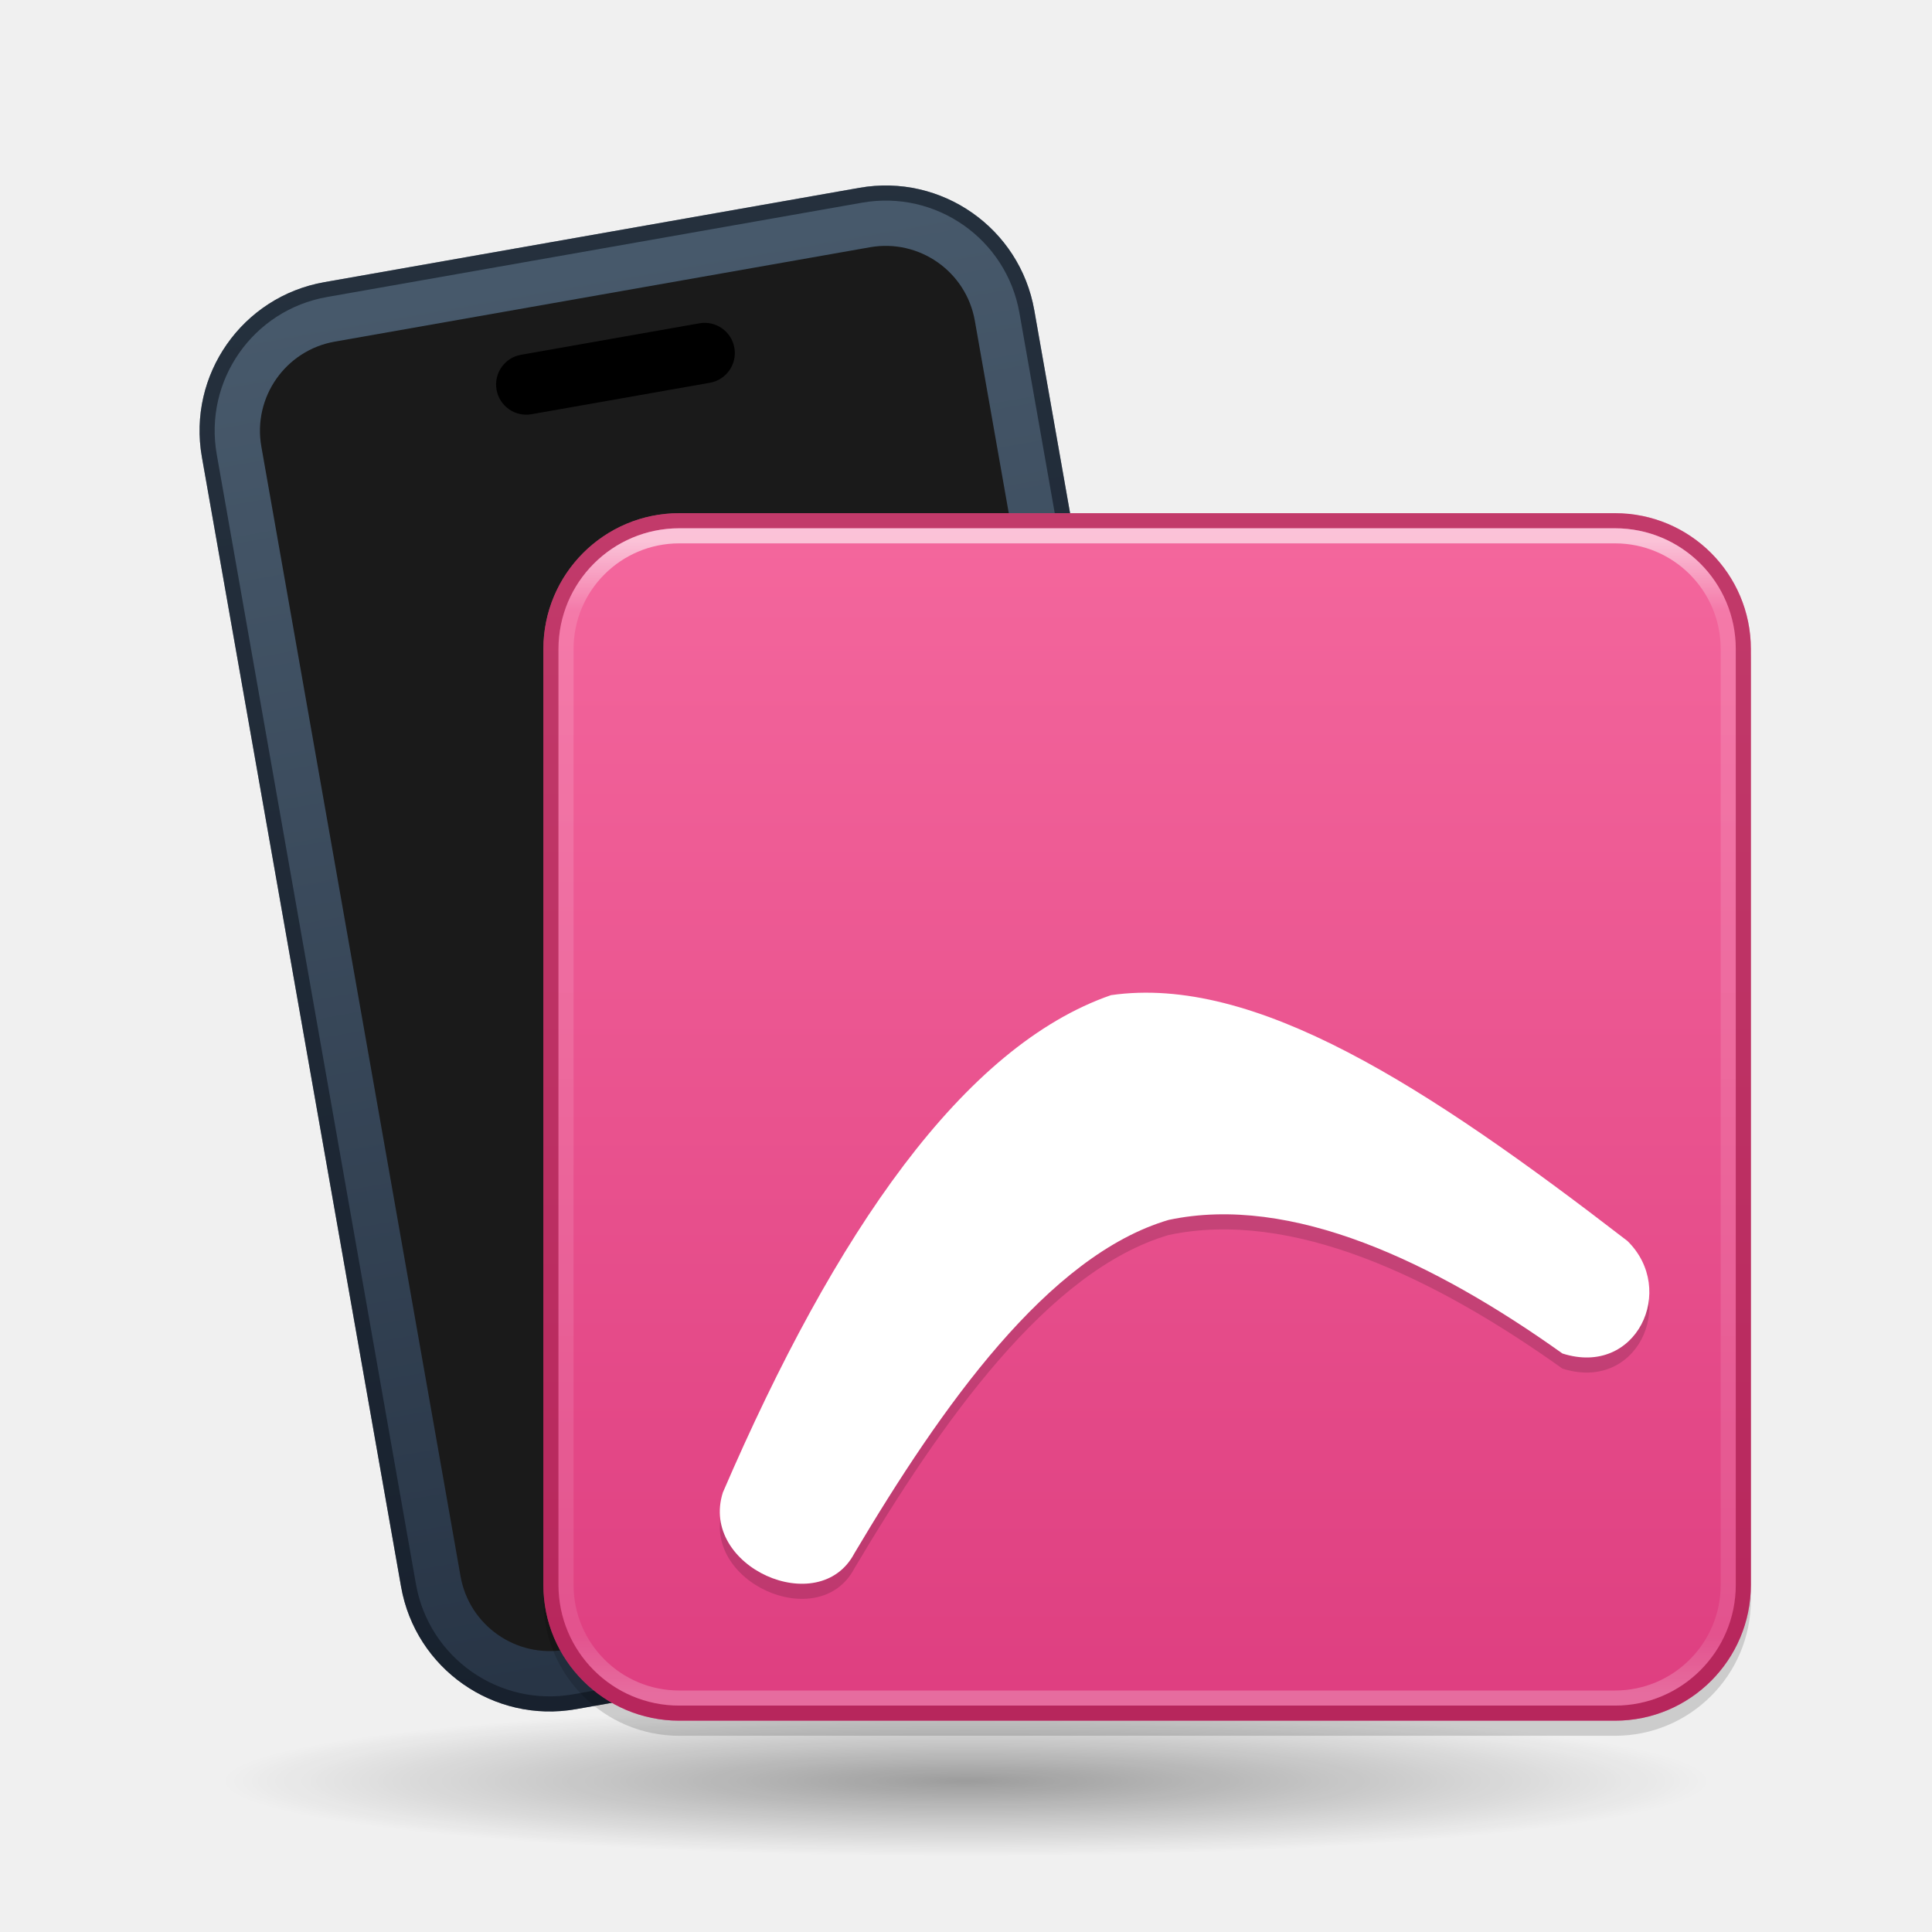
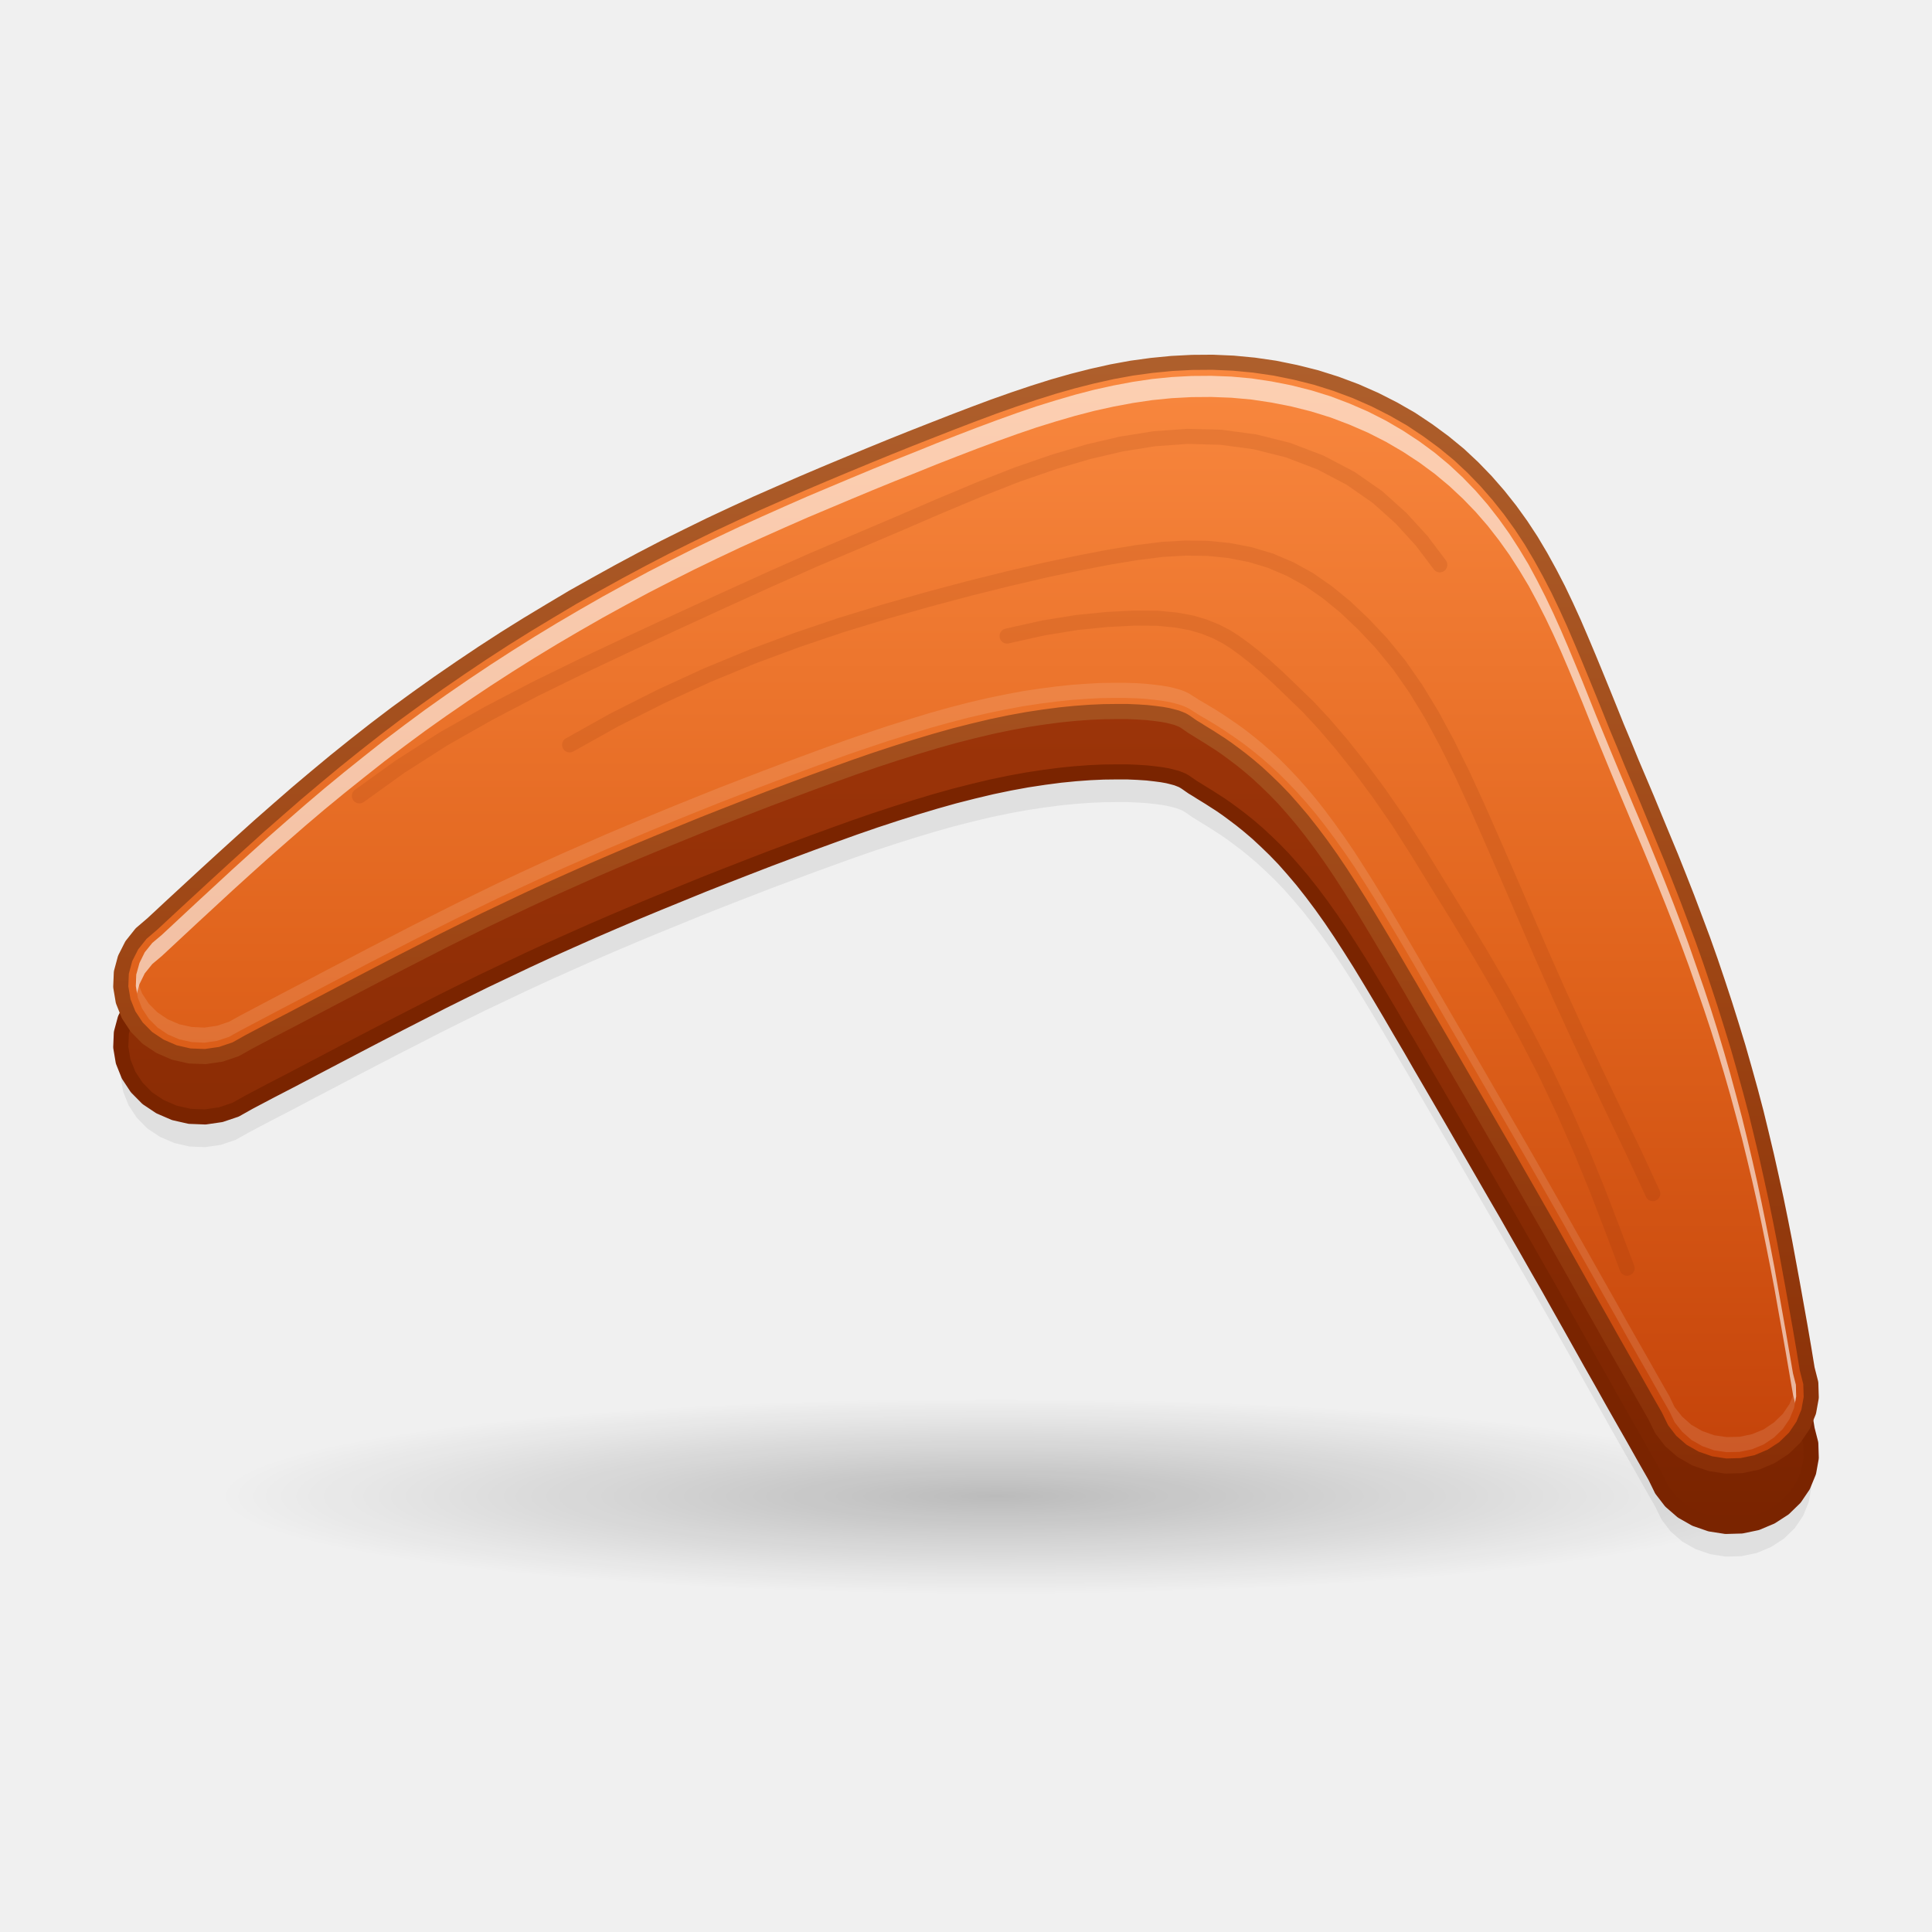
<svg xmlns="http://www.w3.org/2000/svg" width="128" height="128" viewBox="0 0 128 128">
  <defs>
-     <linearGradient id="tile" x1="0" y1="0" x2="0" y2="1">
-       <stop offset="0" stop-color="#f4679d" />
-       <stop offset="1" stop-color="#de3e80" />
+     <linearGradient id="face" gradientUnits="userSpaceOnUse" x1="0" y1="24.00" x2="0" y2="97.13">
+       <stop offset="0" stop-color="#f9883f" />
+       <stop offset="0.55" stop-color="#e0631c" />
+       <stop offset="1" stop-color="#c4430a" />
    </linearGradient>
-     <linearGradient id="phone" x1="0" y1="0" x2="0" y2="1">
-       <stop offset="0" stop-color="#485a6c" />
-       <stop offset="1" stop-color="#273445" />
+     <linearGradient id="contour" gradientUnits="userSpaceOnUse" x1="0" y1="24.00" x2="0" y2="97.13">
+       <stop offset="0" stop-color="#ae5f2c" />
+       <stop offset="0.55" stop-color="#9d4514" />
+       <stop offset="1" stop-color="#892f07" />
    </linearGradient>
-     <linearGradient id="hl" x1="0" y1="0" x2="0" y2="1">
-       <stop offset="0" stop-color="#fff" />
-       <stop offset=".06" stop-color="#fff" stop-opacity=".235" />
-       <stop offset=".95" stop-color="#fff" stop-opacity=".157" />
-       <stop offset="1" stop-color="#fff" stop-opacity=".392" />
+     <linearGradient id="flanc" gradientUnits="userSpaceOnUse" x1="0" y1="28.00" x2="0" y2="101.13">
+       <stop offset="0" stop-color="#a83a0c" />
+       <stop offset="1" stop-color="#7a2400" />
    </linearGradient>
-     <radialGradient id="floor">
-       <stop offset="0" stop-color="#000" />
+     <path id="int" d="M15.90,68.29 L17.34,67.53 L18.78,66.77 L20.22,66.02 L21.66,65.26 L23.08,64.52 L24.51,63.77 L25.93,63.04 L27.34,62.31 L28.75,61.60 L30.16,60.89 L31.57,60.20 L32.99,59.51 L34.42,58.84 L35.85,58.18 L37.29,57.53 L38.75,56.89 L40.21,56.25 L41.68,55.63 L43.16,55.01 L44.64,54.40 L46.13,53.80 L47.60,53.21 L49.07,52.64 L50.53,52.08 L51.98,51.53 L53.41,51.00 L54.82,50.48 L56.21,49.98 L57.59,49.51 L58.94,49.06 L60.28,48.64 L61.59,48.24 L62.88,47.88 L64.15,47.55 L65.39,47.26 L66.60,47.01 L67.77,46.79 L68.90,46.62 L69.99,46.48 L71.02,46.37 L72.00,46.30 L72.91,46.25 L73.76,46.24 L74.54,46.24 L75.25,46.26 L75.89,46.30 L76.45,46.36 L76.94,46.42 L77.37,46.49 L77.73,46.57 L78.03,46.65 L78.28,46.73 L78.49,46.81 L78.66,46.89 L78.80,46.96 L78.92,47.04 L79.03,47.11 L79.14,47.18 L79.26,47.25 L79.39,47.34 L79.54,47.43 L79.73,47.54 L79.94,47.66 L80.20,47.82 L80.49,47.99 L80.82,48.20 L81.19,48.44 L81.60,48.72 L82.05,49.03 L82.53,49.38 L83.04,49.78 L83.57,50.21 L84.13,50.70 L84.71,51.23 L85.30,51.82 L85.91,52.46 L86.53,53.15 L87.16,53.90 L87.79,54.70 L88.43,55.56 L89.07,56.46 L89.72,57.41 L90.36,58.41 L91.01,59.44 L91.67,60.52 L92.33,61.62 L93.00,62.75 L93.68,63.91 L94.36,65.09 L95.06,66.29 L95.76,67.50 L96.47,68.72 L97.18,69.94 L97.89,71.17 L98.61,72.41 L99.32,73.64 L100.03,74.87 L100.74,76.10 L101.45,77.33 L102.15,78.56 L102.85,79.79 L103.55,81.02 L104.24,82.26 L104.94,83.50 L105.64,84.74 L106.34,85.98 L107.05,87.23 L107.75,88.49 L108.46,89.74 L109.18,91.00 L109.89,92.26 L110.61,93.52 L110.95,94.23 L111.45,94.86 L112.06,95.40 L112.78,95.81 L113.57,96.09 L114.40,96.21 L115.25,96.19 L116.07,96.02 L116.85,95.70 L117.53,95.24 L118.11,94.68 L118.56,94.02 L118.86,93.29 L119.00,92.52 L118.98,91.74 L118.79,90.99 L118.55,89.59 L118.31,88.19 L118.06,86.78 L117.81,85.38 L117.56,83.97 L117.29,82.56 L117.01,81.15 L116.72,79.73 L116.42,78.31 L116.10,76.89 L115.76,75.46 L115.41,74.03 L115.03,72.60 L114.64,71.16 L114.23,69.73 L113.80,68.29 L113.35,66.86 L112.88,65.44 L112.39,64.03 L111.90,62.62 L111.39,61.23 L110.87,59.86 L110.34,58.51 L109.81,57.19 L109.28,55.89 L108.75,54.61 L108.22,53.36 L107.71,52.14 L107.20,50.93 L106.71,49.75 L106.23,48.58 L105.75,47.42 L105.29,46.27 L104.83,45.12 L104.36,43.99 L103.89,42.86 L103.41,41.74 L102.91,40.63 L102.39,39.54 L101.84,38.46 L101.27,37.40 L100.65,36.37 L100.00,35.36 L99.30,34.38 L98.56,33.43 L97.77,32.52 L96.92,31.64 L96.01,30.79 L95.05,29.99 L94.03,29.24 L92.95,28.53 L91.82,27.87 L90.64,27.27 L89.42,26.74 L88.16,26.26 L86.87,25.86 L85.56,25.53 L84.24,25.27 L82.91,25.07 L81.58,24.95 L80.25,24.90 L78.94,24.91 L77.63,24.98 L76.33,25.11 L75.05,25.30 L73.77,25.54 L72.50,25.82 L71.23,26.15 L69.96,26.52 L68.67,26.92 L67.38,27.36 L66.07,27.83 L64.75,28.32 L63.40,28.84 L62.04,29.37 L60.66,29.93 L59.25,30.49 L57.83,31.07 L56.39,31.67 L54.94,32.28 L53.47,32.90 L51.99,33.55 L50.51,34.21 L49.01,34.89 L47.51,35.60 L46.00,36.33 L44.49,37.09 L42.97,37.87 L41.45,38.69 L39.94,39.52 L38.42,40.39 L36.92,41.27 L35.42,42.18 L33.94,43.11 L32.47,44.06 L31.02,45.03 L29.58,46.02 L28.17,47.02 L26.79,48.04 L25.43,49.07 L24.10,50.12 L22.79,51.17 L21.50,52.23 L20.24,53.30 L19.00,54.38 L17.78,55.45 L16.58,56.53 L15.39,57.61 L14.21,58.70 L13.04,59.78 L11.88,60.86 L10.72,61.94 L10.09,62.47 L9.59,63.09 L9.24,63.80 L9.03,64.56 L9.00,65.33 L9.13,66.10 L9.42,66.83 L9.86,67.50 L10.43,68.07 L11.11,68.53 L11.88,68.86 L12.70,69.04 L13.55,69.08 L14.38,68.96 L15.18,68.69 Z" />
+     <mask id="haut" maskUnits="userSpaceOnUse" x="0" y="0" width="128" height="128">
+       <use href="#int" fill="#fff" />
+       <use href="#int" fill="#000" transform="translate(0,1.4)" />
+     </mask>
+     <mask id="bas" maskUnits="userSpaceOnUse" x="0" y="0" width="128" height="128">
+       <use href="#int" fill="#fff" />
+       <use href="#int" fill="#000" transform="translate(0,-1.0)" />
+     </mask>
+     <clipPath id="forme">
+       <path d="M16.50,69.02 L17.94,68.26 L19.39,67.51 L20.83,66.75 L22.26,66.00 L23.69,65.25 L25.11,64.51 L26.52,63.78 L27.93,63.06 L29.33,62.34 L30.74,61.64 L32.14,60.95 L33.55,60.28 L34.96,59.61 L36.39,58.95 L37.82,58.31 L39.26,57.67 L40.72,57.04 L42.18,56.42 L43.65,55.81 L45.12,55.21 L46.59,54.61 L48.06,54.03 L49.52,53.46 L50.97,52.90 L52.41,52.36 L53.83,51.83 L55.23,51.32 L56.62,50.82 L57.98,50.35 L59.32,49.91 L60.65,49.49 L61.95,49.10 L63.23,48.74 L64.49,48.42 L65.71,48.13 L66.91,47.88 L68.06,47.67 L69.18,47.50 L70.25,47.36 L71.26,47.26 L72.22,47.19 L73.11,47.15 L73.94,47.14 L74.70,47.14 L75.38,47.17 L75.99,47.21 L76.52,47.27 L76.98,47.33 L77.37,47.40 L77.69,47.48 L77.95,47.55 L78.16,47.63 L78.33,47.70 L78.47,47.78 L78.58,47.85 L78.68,47.92 L78.78,47.99 L78.88,48.06 L79.01,48.15 L79.16,48.24 L79.34,48.35 L79.56,48.49 L79.82,48.65 L80.13,48.84 L80.47,49.06 L80.86,49.31 L81.28,49.60 L81.74,49.94 L82.23,50.31 L82.75,50.73 L83.30,51.20 L83.86,51.72 L84.45,52.29 L85.05,52.91 L85.66,53.60 L86.28,54.33 L86.91,55.13 L87.54,55.97 L88.18,56.87 L88.82,57.82 L89.46,58.81 L90.11,59.84 L90.76,60.91 L91.42,62.01 L92.09,63.14 L92.76,64.29 L93.45,65.46 L94.14,66.66 L94.84,67.86 L95.55,69.08 L96.26,70.30 L96.97,71.53 L97.68,72.75 L98.39,73.98 L99.10,75.21 L99.81,76.43 L100.51,77.66 L101.21,78.88 L101.91,80.11 L102.61,81.33 L103.30,82.56 L104.00,83.80 L104.69,85.03 L105.39,86.28 L106.10,87.53 L106.80,88.78 L107.51,90.03 L108.23,91.29 L108.94,92.55 L109.66,93.81 L110.09,94.69 L110.69,95.47 L111.45,96.13 L112.33,96.63 L113.31,96.97 L114.34,97.13 L115.38,97.10 L116.39,96.89 L117.34,96.49 L118.19,95.94 L118.91,95.24 L119.46,94.43 L119.83,93.53 L120.00,92.59 L119.97,91.63 L119.73,90.69 L119.50,89.29 L119.26,87.89 L119.01,86.49 L118.76,85.09 L118.50,83.68 L118.24,82.27 L117.96,80.85 L117.67,79.43 L117.36,78.01 L117.04,76.58 L116.70,75.15 L116.35,73.71 L115.97,72.27 L115.57,70.83 L115.16,69.39 L114.72,67.95 L114.27,66.52 L113.80,65.09 L113.32,63.67 L112.82,62.26 L112.30,60.87 L111.78,59.49 L111.25,58.14 L110.72,56.81 L110.18,55.51 L109.65,54.23 L109.13,52.97 L108.61,51.74 L108.10,50.54 L107.61,49.34 L107.12,48.17 L106.65,47.00 L106.18,45.84 L105.71,44.69 L105.24,43.55 L104.76,42.41 L104.27,41.27 L103.76,40.15 L103.23,39.04 L102.66,37.94 L102.07,36.87 L101.44,35.81 L100.77,34.79 L100.05,33.79 L99.28,32.82 L98.46,31.88 L97.59,30.98 L96.66,30.11 L95.66,29.29 L94.60,28.51 L93.49,27.77 L92.32,27.10 L91.10,26.48 L89.83,25.92 L88.52,25.43 L87.19,25.01 L85.83,24.67 L84.46,24.39 L83.08,24.19 L81.71,24.06 L80.34,24.00 L78.98,24.01 L77.63,24.08 L76.30,24.21 L74.98,24.39 L73.67,24.63 L72.37,24.92 L71.07,25.25 L69.77,25.62 L68.47,26.03 L67.16,26.47 L65.83,26.94 L64.49,27.44 L63.13,27.96 L61.75,28.50 L60.35,29.05 L58.93,29.62 L57.49,30.21 L56.04,30.81 L54.58,31.42 L53.10,32.05 L51.61,32.70 L50.11,33.36 L48.61,34.05 L47.09,34.76 L45.58,35.50 L44.05,36.26 L42.53,37.05 L41.00,37.87 L39.48,38.71 L37.95,39.57 L36.44,40.47 L34.93,41.38 L33.44,42.31 L31.96,43.27 L30.50,44.25 L29.06,45.24 L27.64,46.25 L26.24,47.27 L24.87,48.31 L23.53,49.36 L22.21,50.42 L20.92,51.49 L19.65,52.56 L18.41,53.64 L17.18,54.72 L15.98,55.80 L14.79,56.88 L13.61,57.96 L12.44,59.04 L11.27,60.12 L10.11,61.20 L9.35,61.85 L8.73,62.63 L8.29,63.50 L8.04,64.43 L8.00,65.38 L8.16,66.33 L8.52,67.23 L9.06,68.05 L9.76,68.76 L10.60,69.32 L11.55,69.73 L12.56,69.96 L13.60,70.00 L14.63,69.85 L15.61,69.52 Z" />
+     </clipPath>
+     <radialGradient id="sol" gradientUnits="userSpaceOnUse" cx="66.00" cy="99.13" r="51.52" gradientTransform="matrix(1,0,0,0.12616,0,86.625)">
+       <stop offset="0" stop-color="#000" stop-opacity="1" />
      <stop offset="1" stop-color="#000" stop-opacity="0" />
    </radialGradient>
  </defs>
-   <ellipse cx="64.0" cy="118.00" rx="50.00" ry="5.00" fill="url(#floor)" opacity=".35" />
-   <g transform="rotate(-10 64.0 64.0)">
-     <rect x="20" y="12" width="56" height="96" rx="10.0" fill="url(#phone)" />
-     <rect x="20.5" y="12.5" width="55" height="95" rx="9.5" fill="none" stroke="#0e141f" stroke-opacity=".6" />
-     <rect x="24" y="16" width="48" height="88" rx="6.0" fill="#1a1a1a" />
-     <rect x="40.00" y="19.00" width="16.00" height="4.00" rx="2.00" fill="#000" />
+   <ellipse cx="66.00" cy="99.13" rx="51.52" ry="6.50" fill="url(#sol)" opacity="0.22" />
+   <path d="M16.50,73.02 L17.94,72.26 L19.39,71.51 L20.83,70.75 L22.26,70.00 L23.69,69.25 L25.11,68.51 L26.52,67.78 L27.93,67.06 L29.33,66.34 L30.74,65.64 L32.14,64.95 L33.55,64.28 L34.96,63.61 L36.39,62.95 L37.82,62.31 L39.26,61.67 L40.72,61.04 L42.18,60.42 L43.65,59.81 L45.12,59.21 L46.59,58.61 L48.06,58.03 L49.52,57.46 L50.97,56.90 L52.41,56.36 L53.83,55.83 L55.23,55.32 L56.62,54.82 L57.98,54.35 L59.32,53.91 L60.65,53.49 L61.95,53.10 L63.23,52.74 L64.49,52.42 L65.71,52.13 L66.91,51.88 L68.06,51.67 L69.18,51.50 L70.25,51.36 L71.26,51.26 L72.22,51.19 L73.11,51.15 L73.94,51.14 L74.70,51.14 L75.38,51.17 L75.99,51.21 L76.52,51.27 L76.98,51.33 L77.37,51.40 L77.69,51.48 L77.95,51.55 L78.16,51.63 L78.33,51.70 L78.47,51.78 L78.58,51.85 L78.68,51.92 L78.78,51.99 L78.88,52.06 L79.01,52.15 L79.16,52.24 L79.34,52.35 L79.56,52.49 L79.82,52.65 L80.13,52.84 L80.47,53.06 L80.86,53.31 L81.28,53.60 L81.74,53.94 L82.23,54.31 L82.75,54.73 L83.30,55.20 L83.86,55.72 L84.45,56.29 L85.05,56.91 L85.66,57.60 L86.28,58.33 L86.91,59.13 L87.54,59.97 L88.18,60.87 L88.82,61.82 L89.46,62.81 L90.11,63.84 L90.76,64.91 L91.42,66.01 L92.09,67.14 L92.76,68.29 L93.45,69.46 L94.14,70.66 L94.84,71.86 L95.55,73.08 L96.26,74.30 L96.97,75.53 L97.68,76.75 L98.39,77.98 L99.10,79.21 L99.81,80.43 L100.51,81.66 L101.21,82.88 L101.91,84.11 L102.61,85.33 L103.30,86.56 L104.00,87.80 L104.69,89.03 L105.39,90.28 L106.10,91.53 L106.80,92.78 L107.51,94.03 L108.23,95.29 L108.94,96.55 L109.66,97.81 L110.09,98.69 L110.69,99.47 L111.45,100.13 L112.33,100.63 L113.31,100.97 L114.34,101.13 L115.38,101.10 L116.39,100.89 L117.34,100.49 L118.19,99.94 L118.91,99.24 L119.46,98.43 L119.83,97.53 L120.00,96.59 L119.97,95.63 L119.73,94.69 L119.50,93.29 L119.26,91.89 L119.01,90.49 L118.76,89.09 L118.50,87.68 L118.24,86.27 L117.96,84.85 L117.67,83.43 L117.36,82.01 L117.04,80.58 L116.70,79.15 L116.35,77.71 L115.97,76.27 L115.57,74.83 L115.16,73.39 L114.72,71.95 L114.27,70.52 L113.80,69.09 L113.32,67.67 L112.82,66.26 L112.30,64.87 L111.78,63.49 L111.25,62.14 L110.72,60.81 L110.18,59.51 L109.65,58.23 L109.13,56.97 L108.61,55.74 L108.10,54.54 L107.61,53.34 L107.12,52.17 L106.65,51.00 L106.18,49.84 L105.71,48.69 L105.24,47.55 L104.76,46.41 L104.27,45.27 L103.76,44.15 L103.23,43.04 L102.66,41.94 L102.07,40.87 L101.44,39.81 L100.77,38.79 L100.05,37.79 L99.28,36.82 L98.46,35.88 L97.59,34.98 L96.66,34.11 L95.66,33.29 L94.60,32.51 L93.49,31.77 L92.32,31.10 L91.10,30.48 L89.83,29.92 L88.52,29.43 L87.19,29.01 L85.83,28.67 L84.46,28.39 L83.08,28.19 L81.71,28.06 L80.34,28.00 L78.98,28.01 L77.63,28.08 L76.30,28.21 L74.98,28.39 L73.67,28.63 L72.37,28.92 L71.07,29.25 L69.77,29.62 L68.47,30.03 L67.16,30.47 L65.83,30.94 L64.49,31.44 L63.13,31.96 L61.75,32.50 L60.35,33.05 L58.93,33.62 L57.49,34.21 L56.04,34.81 L54.58,35.42 L53.10,36.05 L51.61,36.70 L50.11,37.36 L48.61,38.05 L47.09,38.76 L45.58,39.50 L44.05,40.26 L42.53,41.05 L41.00,41.87 L39.48,42.71 L37.95,43.57 L36.44,44.47 L34.93,45.38 L33.44,46.31 L31.96,47.27 L30.50,48.25 L29.06,49.24 L27.64,50.25 L26.24,51.27 L24.87,52.31 L23.53,53.36 L22.21,54.42 L20.92,55.49 L19.65,56.56 L18.41,57.64 L17.18,58.72 L15.98,59.80 L14.79,60.88 L13.61,61.96 L12.44,63.04 L11.27,64.12 L10.11,65.20 L9.35,65.85 L8.73,66.63 L8.29,67.50 L8.04,68.43 L8.00,69.38 L8.16,70.33 L8.52,71.23 L9.06,72.05 L9.76,72.76 L10.60,73.32 L11.55,73.73 L12.56,73.96 L13.60,74.00 L14.63,73.85 L15.61,73.52 Z" transform="translate(0,2.00)" fill="#000" opacity="0.07" />
+   <path d="M16.50,73.02 L17.94,72.26 L19.39,71.51 L20.83,70.75 L22.26,70.00 L23.69,69.25 L25.11,68.51 L26.52,67.78 L27.93,67.06 L29.33,66.34 L30.74,65.64 L32.14,64.95 L33.55,64.28 L34.96,63.61 L36.39,62.95 L37.82,62.31 L39.26,61.67 L40.72,61.04 L42.18,60.42 L43.65,59.81 L45.12,59.21 L46.59,58.61 L48.06,58.03 L49.52,57.46 L50.97,56.90 L52.41,56.36 L53.83,55.83 L55.23,55.32 L56.62,54.82 L57.98,54.35 L59.32,53.91 L60.65,53.49 L61.95,53.10 L63.23,52.74 L64.49,52.42 L65.71,52.13 L66.91,51.88 L68.06,51.67 L69.18,51.50 L70.25,51.36 L71.26,51.26 L72.22,51.19 L73.11,51.15 L73.94,51.14 L74.70,51.14 L75.38,51.17 L75.99,51.21 L76.52,51.27 L76.98,51.33 L77.37,51.40 L77.69,51.48 L77.95,51.55 L78.16,51.63 L78.33,51.70 L78.47,51.78 L78.58,51.85 L78.68,51.92 L78.78,51.99 L78.88,52.06 L79.01,52.15 L79.16,52.24 L79.34,52.35 L79.56,52.49 L79.82,52.65 L80.13,52.84 L80.47,53.06 L80.86,53.31 L81.28,53.60 L81.74,53.94 L82.23,54.31 L82.75,54.73 L83.30,55.20 L83.86,55.72 L84.45,56.29 L85.05,56.91 L85.66,57.60 L86.28,58.33 L86.91,59.13 L87.54,59.97 L88.18,60.87 L88.82,61.82 L89.46,62.81 L90.11,63.84 L90.76,64.91 L91.42,66.01 L92.09,67.14 L92.76,68.29 L93.45,69.46 L94.14,70.66 L94.84,71.86 L95.55,73.08 L96.26,74.30 L96.97,75.53 L97.68,76.75 L98.39,77.98 L99.10,79.21 L99.81,80.43 L100.51,81.66 L101.21,82.88 L101.91,84.11 L102.61,85.33 L103.30,86.56 L104.00,87.80 L104.69,89.03 L105.39,90.28 L106.10,91.53 L106.80,92.78 L107.51,94.03 L108.23,95.29 L108.94,96.55 L109.66,97.81 L110.09,98.69 L110.69,99.47 L111.45,100.13 L112.33,100.63 L113.31,100.97 L114.34,101.13 L115.38,101.10 L116.39,100.89 L117.34,100.49 L118.19,99.94 L118.91,99.24 L119.46,98.43 L119.83,97.53 L120.00,96.59 L119.97,95.63 L119.73,94.69 L119.50,93.29 L119.26,91.89 L119.01,90.49 L118.76,89.09 L118.50,87.68 L118.24,86.27 L117.96,84.85 L117.67,83.43 L117.36,82.01 L117.04,80.58 L116.70,79.15 L116.35,77.71 L115.97,76.27 L115.57,74.83 L115.16,73.39 L114.72,71.95 L114.27,70.52 L113.80,69.09 L113.32,67.67 L112.82,66.26 L112.30,64.87 L111.78,63.49 L111.25,62.14 L110.72,60.81 L110.18,59.51 L109.65,58.23 L109.13,56.97 L108.61,55.74 L108.10,54.54 L107.61,53.34 L107.12,52.17 L106.65,51.00 L106.18,49.84 L105.71,48.69 L105.24,47.55 L104.76,46.41 L104.27,45.27 L103.76,44.15 L103.23,43.04 L102.66,41.94 L102.07,40.87 L101.44,39.81 L100.77,38.79 L100.05,37.79 L99.28,36.82 L98.46,35.88 L97.59,34.98 L96.66,34.11 L95.66,33.29 L94.60,32.51 L93.49,31.77 L92.32,31.10 L91.10,30.48 L89.83,29.92 L88.52,29.43 L87.19,29.01 L85.83,28.67 L84.46,28.39 L83.08,28.19 L81.71,28.06 L80.34,28.00 L78.98,28.01 L77.63,28.08 L76.30,28.21 L74.98,28.39 L73.67,28.63 L72.37,28.92 L71.07,29.25 L69.77,29.62 L68.47,30.03 L67.16,30.47 L65.83,30.94 L64.49,31.44 L63.13,31.96 L61.75,32.50 L60.35,33.05 L58.93,33.62 L57.49,34.21 L56.04,34.81 L54.58,35.42 L53.10,36.05 L51.61,36.70 L50.11,37.36 L48.61,38.05 L47.09,38.76 L45.58,39.50 L44.05,40.26 L42.53,41.05 L41.00,41.87 L39.48,42.71 L37.95,43.57 L36.44,44.47 L34.93,45.38 L33.44,46.31 L31.96,47.27 L30.50,48.25 L29.06,49.24 L27.64,50.25 L26.24,51.27 L24.87,52.31 L23.53,53.36 L22.21,54.42 L20.92,55.49 L19.65,56.56 L18.41,57.64 L17.18,58.72 L15.98,59.80 L14.79,60.88 L13.61,61.96 L12.44,63.04 L11.27,64.12 L10.11,65.20 L9.35,65.85 L8.73,66.63 L8.29,67.50 L8.04,68.43 L8.00,69.38 L8.16,70.33 L8.52,71.23 L9.06,72.05 L9.76,72.76 L10.60,73.32 L11.55,73.73 L12.56,73.96 L13.60,74.00 L14.63,73.85 L15.61,73.52 Z" fill="url(#flanc)" stroke="#7a2400" stroke-width="1" stroke-linejoin="round" />
+   <path d="M16.50,69.02 L17.94,68.26 L19.39,67.51 L20.83,66.75 L22.26,66.00 L23.69,65.25 L25.11,64.51 L26.52,63.78 L27.93,63.06 L29.33,62.34 L30.74,61.64 L32.14,60.95 L33.55,60.28 L34.96,59.61 L36.39,58.95 L37.82,58.31 L39.26,57.67 L40.72,57.04 L42.18,56.42 L43.65,55.81 L45.12,55.21 L46.59,54.61 L48.06,54.03 L49.52,53.46 L50.97,52.90 L52.41,52.36 L53.83,51.83 L55.23,51.32 L56.62,50.82 L57.98,50.35 L59.32,49.91 L60.65,49.49 L61.95,49.10 L63.23,48.74 L64.49,48.42 L65.71,48.13 L66.91,47.88 L68.06,47.67 L69.18,47.50 L70.25,47.36 L71.26,47.26 L72.22,47.19 L73.11,47.15 L73.94,47.14 L74.70,47.14 L75.38,47.17 L75.99,47.21 L76.52,47.27 L76.98,47.33 L77.37,47.40 L77.69,47.48 L77.95,47.55 L78.16,47.63 L78.33,47.70 L78.47,47.78 L78.58,47.85 L78.68,47.92 L78.78,47.99 L78.88,48.06 L79.01,48.15 L79.16,48.24 L79.34,48.35 L79.56,48.49 L79.82,48.65 L80.13,48.84 L80.47,49.06 L80.86,49.31 L81.28,49.60 L81.74,49.94 L82.23,50.31 L82.75,50.73 L83.30,51.20 L83.86,51.72 L84.45,52.29 L85.05,52.91 L85.66,53.60 L86.28,54.33 L86.91,55.13 L87.54,55.97 L88.18,56.87 L88.82,57.82 L89.46,58.81 L90.11,59.84 L90.76,60.91 L91.42,62.01 L92.09,63.14 L92.76,64.29 L93.45,65.46 L94.14,66.66 L94.84,67.86 L95.55,69.08 L96.26,70.30 L96.97,71.53 L97.68,72.75 L98.39,73.98 L99.10,75.21 L99.81,76.43 L100.51,77.66 L101.21,78.88 L101.91,80.11 L102.61,81.33 L103.30,82.56 L104.00,83.80 L104.69,85.03 L105.39,86.28 L106.10,87.53 L106.80,88.78 L107.51,90.03 L108.23,91.29 L108.94,92.55 L109.66,93.81 L110.09,94.69 L110.69,95.47 L111.45,96.13 L112.33,96.63 L113.31,96.97 L114.34,97.13 L115.38,97.10 L116.39,96.89 L117.34,96.49 L118.19,95.94 L118.91,95.24 L119.46,94.43 L119.83,93.53 L120.00,92.59 L119.97,91.63 L119.73,90.69 L119.50,89.29 L119.26,87.89 L119.01,86.49 L118.76,85.09 L118.50,83.68 L118.24,82.27 L117.96,80.85 L117.67,79.43 L117.36,78.01 L117.04,76.58 L116.70,75.15 L116.35,73.71 L115.97,72.27 L115.57,70.83 L115.16,69.39 L114.72,67.95 L114.27,66.52 L113.80,65.09 L113.32,63.67 L112.82,62.26 L112.30,60.87 L111.78,59.49 L111.25,58.14 L110.72,56.81 L110.18,55.51 L109.65,54.23 L109.13,52.97 L108.61,51.74 L108.10,50.54 L107.61,49.34 L107.12,48.17 L106.65,47.00 L106.18,45.84 L105.71,44.69 L105.24,43.55 L104.76,42.41 L104.27,41.27 L103.76,40.15 L103.23,39.04 L102.66,37.94 L102.07,36.87 L101.44,35.81 L100.77,34.79 L100.05,33.79 L99.28,32.82 L98.46,31.88 L97.59,30.98 L96.66,30.11 L95.66,29.29 L94.60,28.51 L93.49,27.77 L92.32,27.10 L91.10,26.48 L89.83,25.92 L88.52,25.43 L87.19,25.01 L85.83,24.67 L84.46,24.39 L83.08,24.19 L81.71,24.06 L80.34,24.00 L78.98,24.01 L77.63,24.08 L76.30,24.21 L74.98,24.39 L73.67,24.63 L72.37,24.92 L71.07,25.25 L69.77,25.62 L68.47,26.03 L67.16,26.47 L65.83,26.94 L64.49,27.44 L63.13,27.96 L61.75,28.50 L60.35,29.05 L58.93,29.62 L57.49,30.21 L56.04,30.81 L54.58,31.42 L53.10,32.05 L51.61,32.70 L50.11,33.36 L48.61,34.05 L47.09,34.76 L45.58,35.50 L44.05,36.26 L42.53,37.05 L41.00,37.87 L39.48,38.71 L37.95,39.57 L36.44,40.47 L34.93,41.38 L33.44,42.31 L31.96,43.27 L30.50,44.25 L29.06,45.24 L27.64,46.25 L26.24,47.27 L24.87,48.31 L23.53,49.36 L22.21,50.42 L20.92,51.49 L19.65,52.56 L18.41,53.64 L17.18,54.72 L15.98,55.80 L14.79,56.88 L13.61,57.96 L12.44,59.04 L11.27,60.12 L10.11,61.20 L9.35,61.85 L8.73,62.63 L8.29,63.50 L8.04,64.43 L8.00,65.38 L8.16,66.33 L8.52,67.23 L9.06,68.05 L9.76,68.76 L10.60,69.32 L11.55,69.73 L12.56,69.96 L13.60,70.00 L14.63,69.85 L15.61,69.52 Z" fill="url(#face)" stroke="url(#contour)" stroke-width="1" stroke-linejoin="round" />
+   <g clip-path="url(#forme)" fill="none" stroke="#7a2400" stroke-width="1" stroke-linecap="round" opacity="0.12">
+     <path d="M23.81,52.73 L26.51,50.79 L29.37,48.96 L32.35,47.27 L35.45,45.65 L38.62,44.10 L41.80,42.60 L44.93,41.15 L47.98,39.75 L50.91,38.42 L53.79,37.14 L56.66,35.92 L59.48,34.72 L62.22,33.54 L64.87,32.43 L67.42,31.43 L69.86,30.59 L72.10,29.93 L74.28,29.42 L76.46,29.07 L78.66,28.91 L80.89,28.97 L83.13,29.27 L85.33,29.82 L87.48,30.64 L89.48,31.69 L91.26,32.93 L92.82,34.33 L94.19,35.83 L95.39,37.42" />
+     <path d="M37.74,49.35 L40.73,47.68 L43.79,46.14 L46.86,44.73 L49.89,43.48 L52.83,42.39 L55.73,41.41 L58.61,40.53 L61.45,39.72 L64.19,38.99 L66.80,38.34 L69.24,37.77 L71.47,37.30 L73.50,36.91 L75.33,36.61 L77.00,36.40 L78.54,36.31 L80.00,36.33 L81.41,36.47 L82.81,36.74 L84.18,37.15 L85.47,37.70 L86.72,38.39 L87.93,39.23 L89.13,40.21 L90.32,41.34 L91.52,42.61 L92.69,44.04 L93.80,45.63 L94.86,47.37 L95.88,49.26 L96.88,51.28 L97.86,53.41 L98.85,55.65 L99.89,58.04 L100.99,60.58 L102.13,63.22 L103.33,65.93 L104.57,68.64 L105.83,71.32 L107.08,73.94 L108.31,76.50 L109.50,79.08" />
+     <path d="M66.72,42.14 L69.14,41.60 L71.36,41.24 L73.38,41.04 L75.17,40.95 L76.68,40.96 L77.93,41.08 L78.95,41.27 L79.79,41.52 L80.54,41.82 L81.24,42.18 L81.82,42.55 L82.40,42.97 L83.04,43.47 L83.79,44.10 L84.65,44.88 L85.65,45.84 L86.69,46.85 L87.73,47.97 L88.87,49.30 L90.08,50.82 L91.35,52.53 L92.65,54.41 L93.95,56.45 L95.27,58.60 L96.68,60.88 L98.14,63.30 L99.61,65.82 L101.03,68.42 L102.39,71.05 L103.63,73.67 L104.76,76.23 L105.81,78.80 L106.81,81.40 L107.80,84.02" />
  </g>
-   <rect x="36" y="35" width="80" height="80" rx="9.0" fill="#000" opacity=".15" />
-   <rect x="36" y="34" width="80" height="80" rx="9.0" fill="url(#tile)" />
-   <rect x="36.5" y="34.5" width="79" height="79" rx="8.5" fill="none" stroke="#910e38" stroke-opacity=".5" />
-   <rect x="37.5" y="35.5" width="77" height="77" rx="7.5" fill="none" stroke="url(#hl)" stroke-opacity=".6" />
-   <path d="M-50 24 C-33 0 -16 -16 0 -18 C15 -17 30 -2 47 18 C51 24 45 32 38 28 C27 16 14 6 1 6 C-12 7 -26 20 -38 33 C-43 39 -54 31 -50 24 Z" transform="translate(0 1) translate(76.00 77.20) rotate(-12) scale(0.64)" fill="#000" opacity=".15" />
-   <path d="M-50 24 C-33 0 -16 -16 0 -18 C15 -17 30 -2 47 18 C51 24 45 32 38 28 C27 16 14 6 1 6 C-12 7 -26 20 -38 33 C-43 39 -54 31 -50 24 Z" transform="translate(76.00 77.20) rotate(-12) scale(0.64)" fill="#fff" />
+   <rect width="128" height="128" fill="#fff" mask="url(#haut)" opacity="0.6" />
+   <rect width="128" height="128" fill="#fff" mask="url(#bas)" opacity="0.12" />
</svg>
